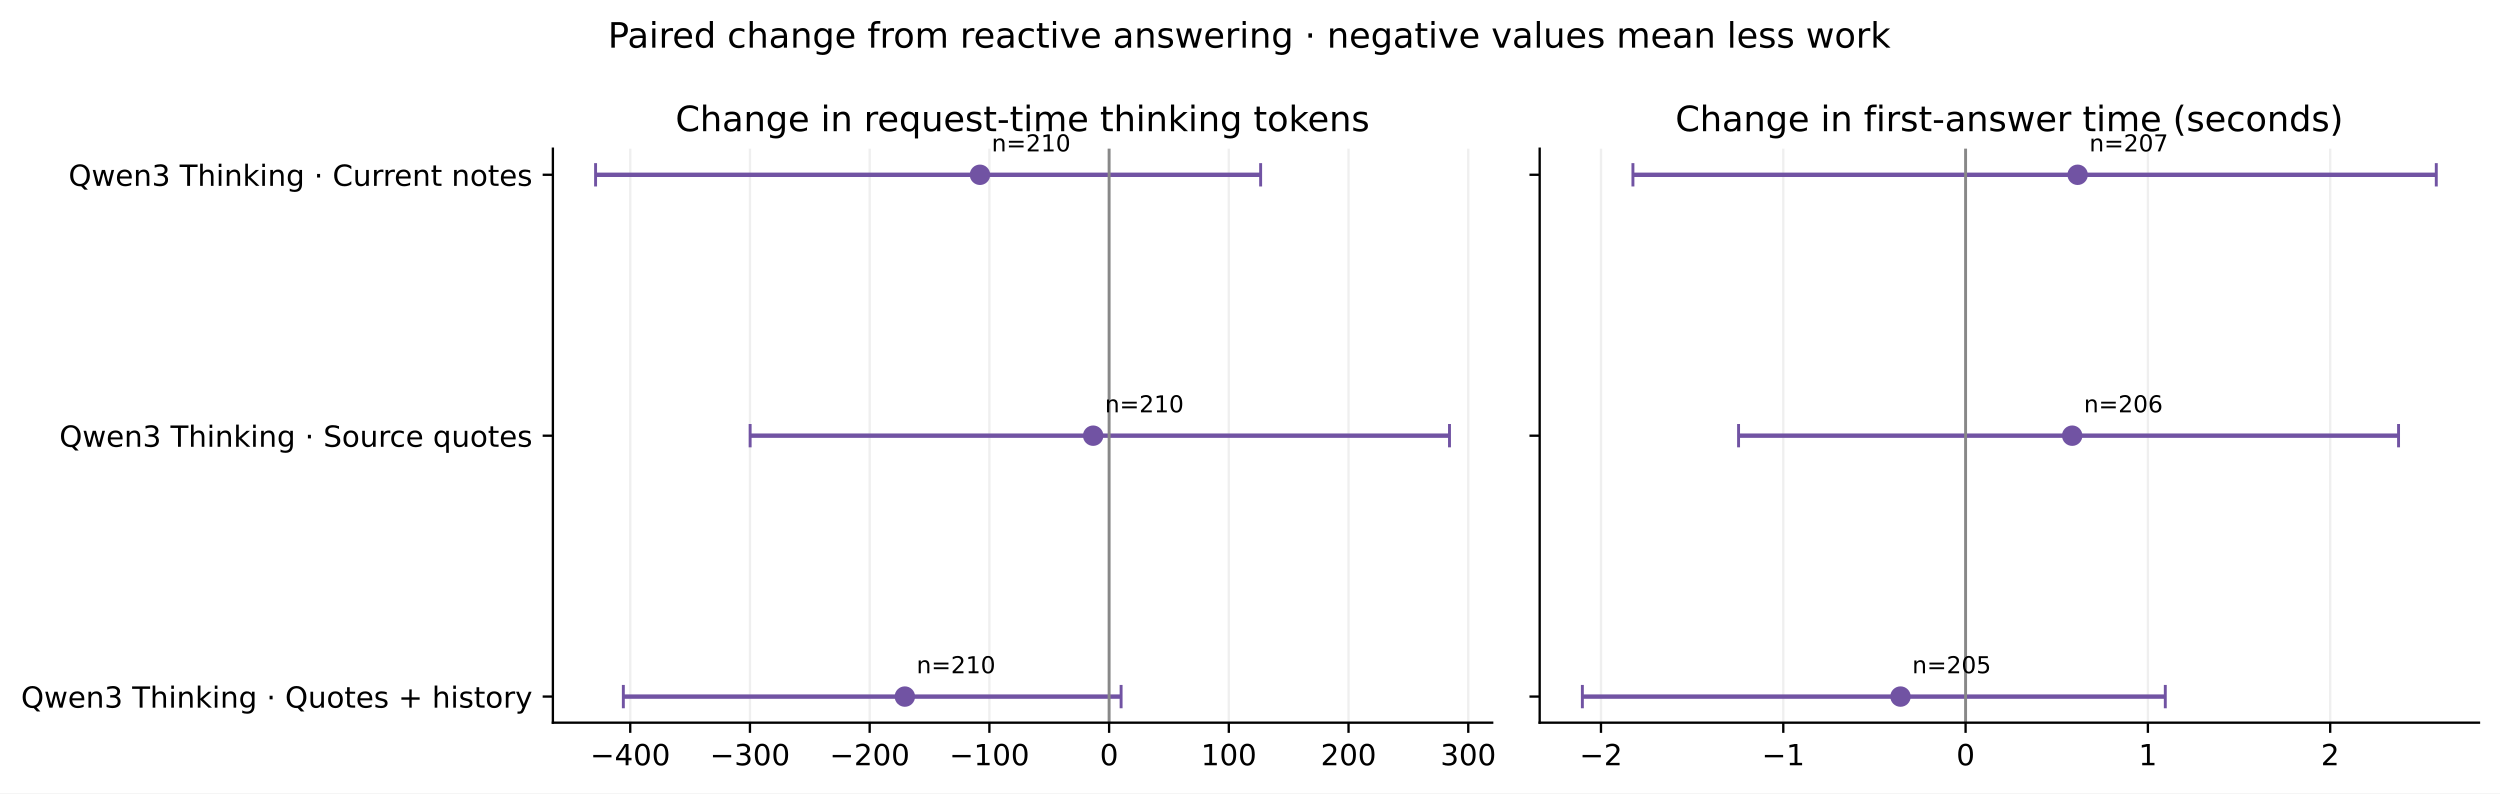
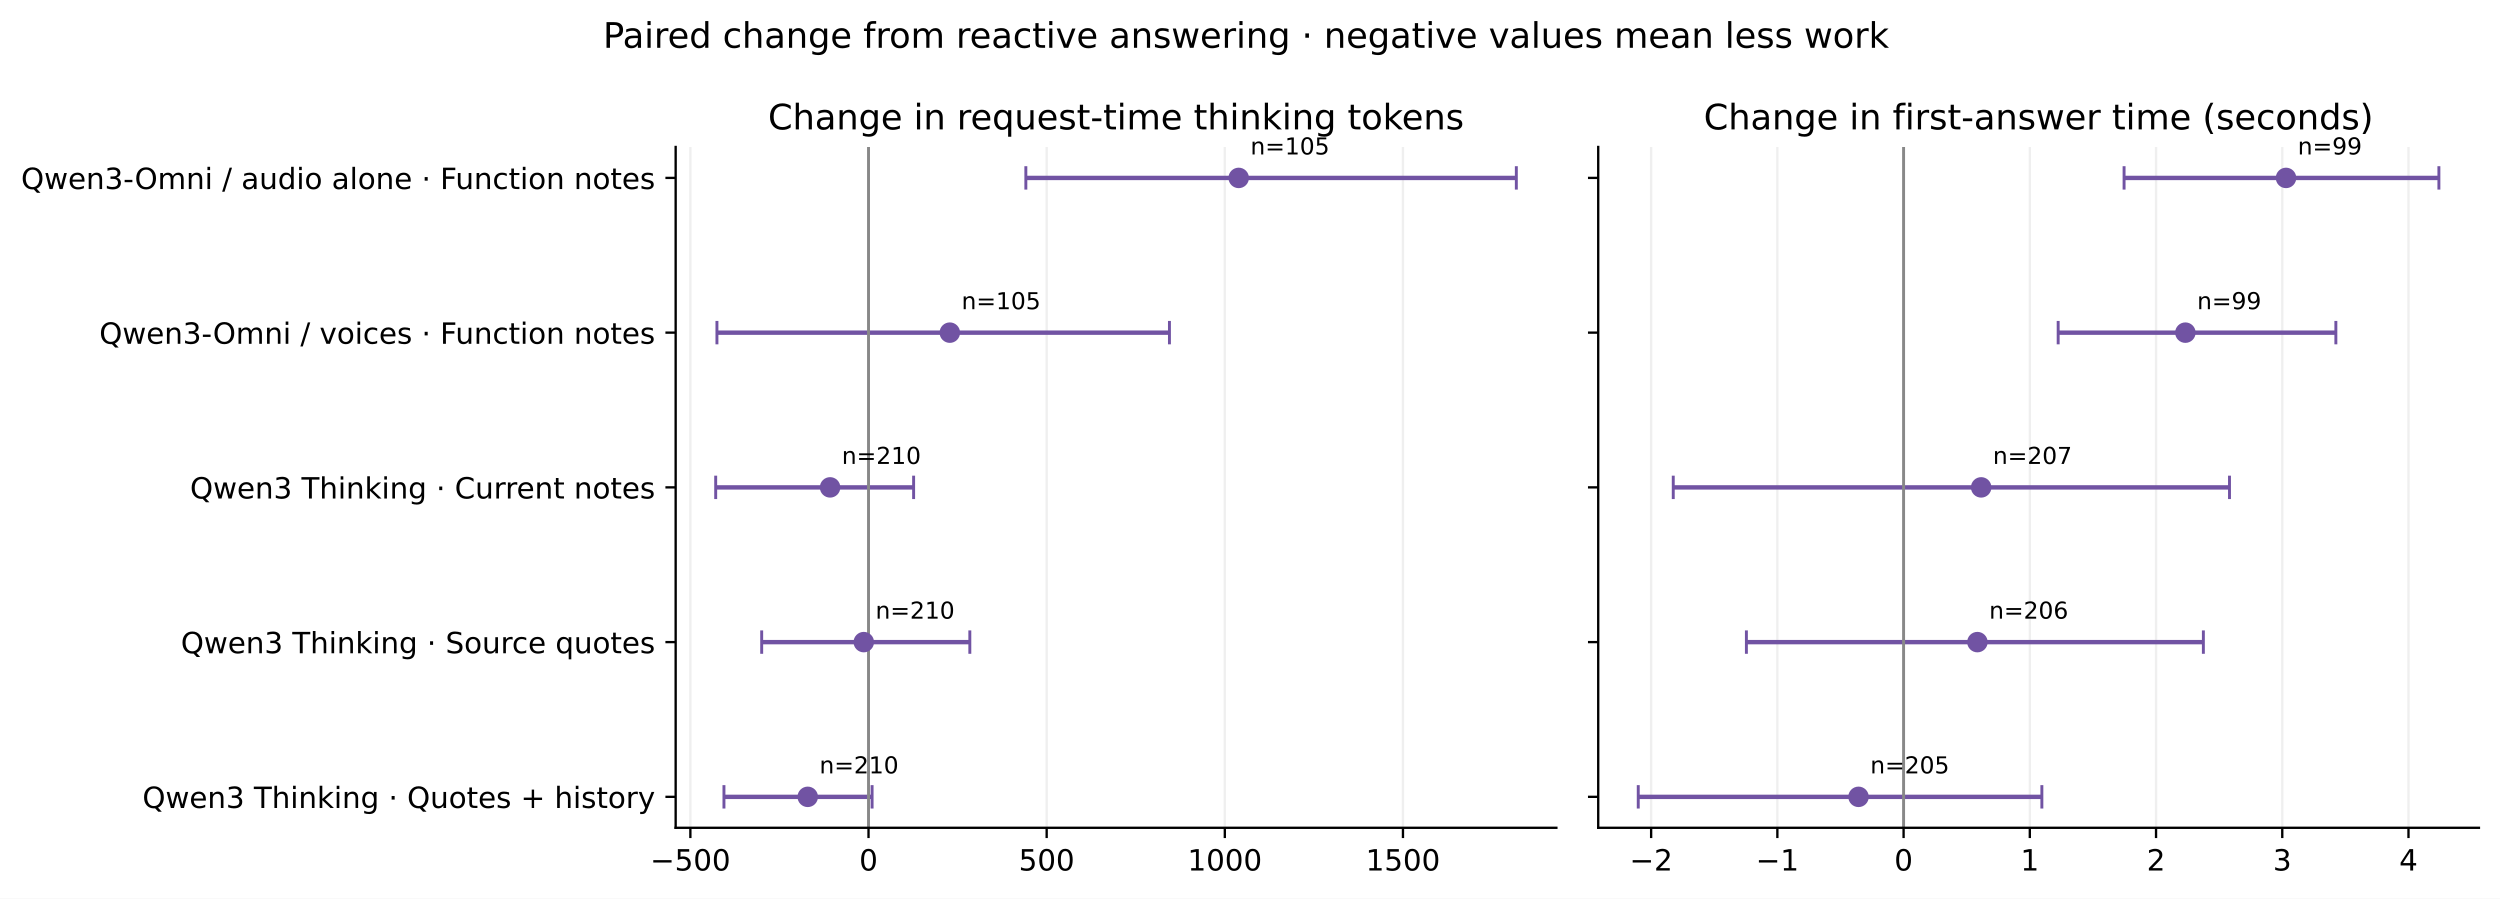
- <svg xmlns="http://www.w3.org/2000/svg" xmlns:xlink="http://www.w3.org/1999/xlink" width="856.292pt" height="271.728pt" viewBox="0 0 856.292 271.728" version="1.1">
+ <svg xmlns="http://www.w3.org/2000/svg" xmlns:xlink="http://www.w3.org/1999/xlink" width="854.101pt" height="307.008pt" viewBox="0 0 854.101 307.008" version="1.1">
  <defs>
    <style type="text/css">*{stroke-linejoin: round; stroke-linecap: butt}</style>
  </defs>
  <g id="figure_1">
    <g id="patch_1">
-       <path d="M 0 271.728  L 856.292 271.728  L 856.292 0  L 0 0  z " style="fill: #ffffff" />
+       <path d="M 0 307.008  L 854.101 307.008  L 854.101 0  L 0 0  z " style="fill: #ffffff" />
    </g>
    <g id="axes_1">
      <g id="patch_2">
-         <path d="M 189.372 247.528  L 511.099 247.528  L 511.099 50.931  L 189.372 50.931  z " style="fill: #ffffff" />
+         <path d="M 230.831 282.808  L 531.716 282.808  L 531.716 50.211  L 230.831 50.211  z " style="fill: #ffffff" />
      </g>
      <g id="matplotlib.axis_1">
        <g id="xtick_1">
          <g id="line2d_1">
-             <path d="M 215.866 247.528  L 215.866 50.931  " clip-path="url(#pdb0b5e2a0e)" style="fill: none; stroke: #b0b0b0; stroke-opacity: 0.2; stroke-width: 0.8; stroke-linecap: square" />
+             <path d="M 235.859 282.808  L 235.859 50.211  " clip-path="url(#p376cecb4b4)" style="fill: none; stroke: #b0b0b0; stroke-opacity: 0.2; stroke-width: 0.8; stroke-linecap: square" />
          </g>
          <g id="line2d_2">
            <defs>
-               <path id="m0bda05d705" d="M 0 0  L 0 3.5  " style="stroke: #000000; stroke-width: 0.8" />
+               <path id="m53dfa6a5c0" d="M 0 0  L 0 3.5  " style="stroke: #000000; stroke-width: 0.8" />
            </defs>
            <g>
-               <use xlink:href="#m0bda05d705" x="215.866" y="247.528" style="stroke: #000000; stroke-width: 0.8" />
+               <use xlink:href="#m53dfa6a5c0" x="235.859" y="282.808" style="stroke: #000000; stroke-width: 0.8" />
            </g>
          </g>
          <g id="text_1">
-             <text style="font-size: 10px; font-family: 'DejaVu Sans', 'Bitstream Vera Sans', 'Computer Modern Sans Serif', 'Lucida Grande', 'Verdana', 'Geneva', 'Lucid', 'Arial', 'Helvetica', 'Avant Garde', sans-serif; text-anchor: middle" x="215.866" y="262.126" transform="rotate(-0 215.8656 262.1257)">−400</text>
+             <text style="font-size: 10px; font-family: 'DejaVu Sans', 'Bitstream Vera Sans', 'Computer Modern Sans Serif', 'Lucida Grande', 'Verdana', 'Geneva', 'Lucid', 'Arial', 'Helvetica', 'Avant Garde', sans-serif; text-anchor: middle" x="235.859" y="297.406" transform="rotate(-0 235.8589 297.4057)">−500</text>
          </g>
        </g>
        <g id="xtick_2">
          <g id="line2d_3">
-             <path d="M 256.871 247.528  L 256.871 50.931  " clip-path="url(#pdb0b5e2a0e)" style="fill: none; stroke: #b0b0b0; stroke-opacity: 0.2; stroke-width: 0.8; stroke-linecap: square" />
+             <path d="M 296.722 282.808  L 296.722 50.211  " clip-path="url(#p376cecb4b4)" style="fill: none; stroke: #b0b0b0; stroke-opacity: 0.2; stroke-width: 0.8; stroke-linecap: square" />
          </g>
          <g id="line2d_4">
            <g>
-               <use xlink:href="#m0bda05d705" x="256.871" y="247.528" style="stroke: #000000; stroke-width: 0.8" />
+               <use xlink:href="#m53dfa6a5c0" x="296.722" y="282.808" style="stroke: #000000; stroke-width: 0.8" />
            </g>
          </g>
          <g id="text_2">
-             <text style="font-size: 10px; font-family: 'DejaVu Sans', 'Bitstream Vera Sans', 'Computer Modern Sans Serif', 'Lucida Grande', 'Verdana', 'Geneva', 'Lucid', 'Arial', 'Helvetica', 'Avant Garde', sans-serif; text-anchor: middle" x="256.871" y="262.126" transform="rotate(-0 256.8709 262.1257)">−300</text>
+             <text style="font-size: 10px; font-family: 'DejaVu Sans', 'Bitstream Vera Sans', 'Computer Modern Sans Serif', 'Lucida Grande', 'Verdana', 'Geneva', 'Lucid', 'Arial', 'Helvetica', 'Avant Garde', sans-serif; text-anchor: middle" x="296.722" y="297.406" transform="rotate(-0 296.7216 297.4057)">0</text>
          </g>
        </g>
        <g id="xtick_3">
          <g id="line2d_5">
-             <path d="M 297.876 247.528  L 297.876 50.931  " clip-path="url(#pdb0b5e2a0e)" style="fill: none; stroke: #b0b0b0; stroke-opacity: 0.2; stroke-width: 0.8; stroke-linecap: square" />
+             <path d="M 357.584 282.808  L 357.584 50.211  " clip-path="url(#p376cecb4b4)" style="fill: none; stroke: #b0b0b0; stroke-opacity: 0.2; stroke-width: 0.8; stroke-linecap: square" />
          </g>
          <g id="line2d_6">
            <g>
-               <use xlink:href="#m0bda05d705" x="297.876" y="247.528" style="stroke: #000000; stroke-width: 0.8" />
+               <use xlink:href="#m53dfa6a5c0" x="357.584" y="282.808" style="stroke: #000000; stroke-width: 0.8" />
            </g>
          </g>
          <g id="text_3">
-             <text style="font-size: 10px; font-family: 'DejaVu Sans', 'Bitstream Vera Sans', 'Computer Modern Sans Serif', 'Lucida Grande', 'Verdana', 'Geneva', 'Lucid', 'Arial', 'Helvetica', 'Avant Garde', sans-serif; text-anchor: middle" x="297.876" y="262.126" transform="rotate(-0 297.8761 262.1257)">−200</text>
+             <text style="font-size: 10px; font-family: 'DejaVu Sans', 'Bitstream Vera Sans', 'Computer Modern Sans Serif', 'Lucida Grande', 'Verdana', 'Geneva', 'Lucid', 'Arial', 'Helvetica', 'Avant Garde', sans-serif; text-anchor: middle" x="357.584" y="297.406" transform="rotate(-0 357.5844 297.4057)">500</text>
          </g>
        </g>
        <g id="xtick_4">
          <g id="line2d_7">
-             <path d="M 338.881 247.528  L 338.881 50.931  " clip-path="url(#pdb0b5e2a0e)" style="fill: none; stroke: #b0b0b0; stroke-opacity: 0.2; stroke-width: 0.8; stroke-linecap: square" />
+             <path d="M 418.447 282.808  L 418.447 50.211  " clip-path="url(#p376cecb4b4)" style="fill: none; stroke: #b0b0b0; stroke-opacity: 0.2; stroke-width: 0.8; stroke-linecap: square" />
          </g>
          <g id="line2d_8">
            <g>
-               <use xlink:href="#m0bda05d705" x="338.881" y="247.528" style="stroke: #000000; stroke-width: 0.8" />
+               <use xlink:href="#m53dfa6a5c0" x="418.447" y="282.808" style="stroke: #000000; stroke-width: 0.8" />
            </g>
          </g>
          <g id="text_4">
-             <text style="font-size: 10px; font-family: 'DejaVu Sans', 'Bitstream Vera Sans', 'Computer Modern Sans Serif', 'Lucida Grande', 'Verdana', 'Geneva', 'Lucid', 'Arial', 'Helvetica', 'Avant Garde', sans-serif; text-anchor: middle" x="338.881" y="262.126" transform="rotate(-0 338.8814 262.1257)">−100</text>
+             <text style="font-size: 10px; font-family: 'DejaVu Sans', 'Bitstream Vera Sans', 'Computer Modern Sans Serif', 'Lucida Grande', 'Verdana', 'Geneva', 'Lucid', 'Arial', 'Helvetica', 'Avant Garde', sans-serif; text-anchor: middle" x="418.447" y="297.406" transform="rotate(-0 418.4472 297.4057)">1000</text>
          </g>
        </g>
        <g id="xtick_5">
          <g id="line2d_9">
-             <path d="M 379.887 247.528  L 379.887 50.931  " clip-path="url(#pdb0b5e2a0e)" style="fill: none; stroke: #b0b0b0; stroke-opacity: 0.2; stroke-width: 0.8; stroke-linecap: square" />
+             <path d="M 479.31 282.808  L 479.31 50.211  " clip-path="url(#p376cecb4b4)" style="fill: none; stroke: #b0b0b0; stroke-opacity: 0.2; stroke-width: 0.8; stroke-linecap: square" />
          </g>
          <g id="line2d_10">
            <g>
-               <use xlink:href="#m0bda05d705" x="379.887" y="247.528" style="stroke: #000000; stroke-width: 0.8" />
+               <use xlink:href="#m53dfa6a5c0" x="479.31" y="282.808" style="stroke: #000000; stroke-width: 0.8" />
            </g>
          </g>
          <g id="text_5">
-             <text style="font-size: 10px; font-family: 'DejaVu Sans', 'Bitstream Vera Sans', 'Computer Modern Sans Serif', 'Lucida Grande', 'Verdana', 'Geneva', 'Lucid', 'Arial', 'Helvetica', 'Avant Garde', sans-serif; text-anchor: middle" x="379.887" y="262.126" transform="rotate(-0 379.8866 262.1257)">0</text>
-           </g>
-         </g>
-         <g id="xtick_6">
-           <g id="line2d_11">
-             <path d="M 420.892 247.528  L 420.892 50.931  " clip-path="url(#pdb0b5e2a0e)" style="fill: none; stroke: #b0b0b0; stroke-opacity: 0.2; stroke-width: 0.8; stroke-linecap: square" />
-           </g>
-           <g id="line2d_12">
-             <g>
-               <use xlink:href="#m0bda05d705" x="420.892" y="247.528" style="stroke: #000000; stroke-width: 0.8" />
-             </g>
-           </g>
-           <g id="text_6">
-             <text style="font-size: 10px; font-family: 'DejaVu Sans', 'Bitstream Vera Sans', 'Computer Modern Sans Serif', 'Lucida Grande', 'Verdana', 'Geneva', 'Lucid', 'Arial', 'Helvetica', 'Avant Garde', sans-serif; text-anchor: middle" x="420.892" y="262.126" transform="rotate(-0 420.8919 262.1257)">100</text>
-           </g>
-         </g>
-         <g id="xtick_7">
-           <g id="line2d_13">
-             <path d="M 461.897 247.528  L 461.897 50.931  " clip-path="url(#pdb0b5e2a0e)" style="fill: none; stroke: #b0b0b0; stroke-opacity: 0.2; stroke-width: 0.8; stroke-linecap: square" />
-           </g>
-           <g id="line2d_14">
-             <g>
-               <use xlink:href="#m0bda05d705" x="461.897" y="247.528" style="stroke: #000000; stroke-width: 0.8" />
-             </g>
-           </g>
-           <g id="text_7">
-             <text style="font-size: 10px; font-family: 'DejaVu Sans', 'Bitstream Vera Sans', 'Computer Modern Sans Serif', 'Lucida Grande', 'Verdana', 'Geneva', 'Lucid', 'Arial', 'Helvetica', 'Avant Garde', sans-serif; text-anchor: middle" x="461.897" y="262.126" transform="rotate(-0 461.8972 262.1257)">200</text>
-           </g>
-         </g>
-         <g id="xtick_8">
-           <g id="line2d_15">
-             <path d="M 502.902 247.528  L 502.902 50.931  " clip-path="url(#pdb0b5e2a0e)" style="fill: none; stroke: #b0b0b0; stroke-opacity: 0.2; stroke-width: 0.8; stroke-linecap: square" />
-           </g>
-           <g id="line2d_16">
-             <g>
-               <use xlink:href="#m0bda05d705" x="502.902" y="247.528" style="stroke: #000000; stroke-width: 0.8" />
-             </g>
-           </g>
-           <g id="text_8">
-             <text style="font-size: 10px; font-family: 'DejaVu Sans', 'Bitstream Vera Sans', 'Computer Modern Sans Serif', 'Lucida Grande', 'Verdana', 'Geneva', 'Lucid', 'Arial', 'Helvetica', 'Avant Garde', sans-serif; text-anchor: middle" x="502.902" y="262.126" transform="rotate(-0 502.9024 262.1257)">300</text>
+             <text style="font-size: 10px; font-family: 'DejaVu Sans', 'Bitstream Vera Sans', 'Computer Modern Sans Serif', 'Lucida Grande', 'Verdana', 'Geneva', 'Lucid', 'Arial', 'Helvetica', 'Avant Garde', sans-serif; text-anchor: middle" x="479.31" y="297.406" transform="rotate(-0 479.3099 297.4057)">1500</text>
          </g>
        </g>
      </g>
      <g id="matplotlib.axis_2">
        <g id="ytick_1">
-           <g id="line2d_17">
+           <g id="line2d_11">
            <defs>
-               <path id="m62f4fc74d5" d="M 0 0  L -3.5 0  " style="stroke: #000000; stroke-width: 0.8" />
+               <path id="m0f8230ff5f" d="M 0 0  L -3.5 0  " style="stroke: #000000; stroke-width: 0.8" />
            </defs>
            <g>
-               <use xlink:href="#m62f4fc74d5" x="189.372" y="59.867" style="stroke: #000000; stroke-width: 0.8" />
+               <use xlink:href="#m0f8230ff5f" x="230.831" y="60.783" style="stroke: #000000; stroke-width: 0.8" />
+             </g>
+           </g>
+           <g id="text_6">
+             <text style="font-size: 10px; font-family: 'DejaVu Sans', 'Bitstream Vera Sans', 'Computer Modern Sans Serif', 'Lucida Grande', 'Verdana', 'Geneva', 'Lucid', 'Arial', 'Helvetica', 'Avant Garde', sans-serif; text-anchor: end" x="223.831" y="64.583" transform="rotate(-0 223.8313 64.58263)">Qwen3-Omni / audio alone · Function notes</text>
+           </g>
+         </g>
+         <g id="ytick_2">
+           <g id="line2d_12">
+             <g>
+               <use xlink:href="#m0f8230ff5f" x="230.831" y="113.646" style="stroke: #000000; stroke-width: 0.8" />
+             </g>
+           </g>
+           <g id="text_7">
+             <text style="font-size: 10px; font-family: 'DejaVu Sans', 'Bitstream Vera Sans', 'Computer Modern Sans Serif', 'Lucida Grande', 'Verdana', 'Geneva', 'Lucid', 'Arial', 'Helvetica', 'Avant Garde', sans-serif; text-anchor: end" x="223.831" y="117.446" transform="rotate(-0 223.8313 117.4456)">Qwen3-Omni / voices · Function notes</text>
+           </g>
+         </g>
+         <g id="ytick_3">
+           <g id="line2d_13">
+             <g>
+               <use xlink:href="#m0f8230ff5f" x="230.831" y="166.509" style="stroke: #000000; stroke-width: 0.8" />
+             </g>
+           </g>
+           <g id="text_8">
+             <text style="font-size: 10px; font-family: 'DejaVu Sans', 'Bitstream Vera Sans', 'Computer Modern Sans Serif', 'Lucida Grande', 'Verdana', 'Geneva', 'Lucid', 'Arial', 'Helvetica', 'Avant Garde', sans-serif; text-anchor: end" x="223.831" y="170.309" transform="rotate(-0 223.8313 170.3086)">Qwen3 Thinking · Current notes</text>
+           </g>
+         </g>
+         <g id="ytick_4">
+           <g id="line2d_14">
+             <g>
+               <use xlink:href="#m0f8230ff5f" x="230.831" y="219.372" style="stroke: #000000; stroke-width: 0.8" />
            </g>
          </g>
          <g id="text_9">
-             <text style="font-size: 10px; font-family: 'DejaVu Sans', 'Bitstream Vera Sans', 'Computer Modern Sans Serif', 'Lucida Grande', 'Verdana', 'Geneva', 'Lucid', 'Arial', 'Helvetica', 'Avant Garde', sans-serif; text-anchor: end" x="182.372" y="63.666" transform="rotate(-0 182.3719 63.66627)">Qwen3 Thinking · Current notes</text>
-           </g>
-         </g>
-         <g id="ytick_2">
-           <g id="line2d_18">
-             <g>
-               <use xlink:href="#m62f4fc74d5" x="189.372" y="149.229" style="stroke: #000000; stroke-width: 0.8" />
+             <text style="font-size: 10px; font-family: 'DejaVu Sans', 'Bitstream Vera Sans', 'Computer Modern Sans Serif', 'Lucida Grande', 'Verdana', 'Geneva', 'Lucid', 'Arial', 'Helvetica', 'Avant Garde', sans-serif; text-anchor: end" x="223.831" y="223.172" transform="rotate(-0 223.8313 223.1716)">Qwen3 Thinking · Source quotes</text>
+           </g>
+         </g>
+         <g id="ytick_5">
+           <g id="line2d_15">
+             <g>
+               <use xlink:href="#m0f8230ff5f" x="230.831" y="272.235" style="stroke: #000000; stroke-width: 0.8" />
            </g>
          </g>
          <g id="text_10">
-             <text style="font-size: 10px; font-family: 'DejaVu Sans', 'Bitstream Vera Sans', 'Computer Modern Sans Serif', 'Lucida Grande', 'Verdana', 'Geneva', 'Lucid', 'Arial', 'Helvetica', 'Avant Garde', sans-serif; text-anchor: end" x="182.372" y="153.029" transform="rotate(-0 182.3719 153.0286)">Qwen3 Thinking · Source quotes</text>
-           </g>
-         </g>
-         <g id="ytick_3">
-           <g id="line2d_19">
-             <g>
-               <use xlink:href="#m62f4fc74d5" x="189.372" y="238.592" style="stroke: #000000; stroke-width: 0.8" />
-             </g>
-           </g>
-           <g id="text_11">
-             <text style="font-size: 10px; font-family: 'DejaVu Sans', 'Bitstream Vera Sans', 'Computer Modern Sans Serif', 'Lucida Grande', 'Verdana', 'Geneva', 'Lucid', 'Arial', 'Helvetica', 'Avant Garde', sans-serif; text-anchor: end" x="182.372" y="242.391" transform="rotate(-0 182.3719 242.391)">Qwen3 Thinking · Quotes + history</text>
+             <text style="font-size: 10px; font-family: 'DejaVu Sans', 'Bitstream Vera Sans', 'Computer Modern Sans Serif', 'Lucida Grande', 'Verdana', 'Geneva', 'Lucid', 'Arial', 'Helvetica', 'Avant Garde', sans-serif; text-anchor: end" x="223.831" y="276.035" transform="rotate(-0 223.8313 276.0346)">Qwen3 Thinking · Quotes + history</text>
          </g>
        </g>
      </g>
      <g id="LineCollection_1">
-         <path d="M 203.996 59.867  L 431.789 59.867  " clip-path="url(#pdb0b5e2a0e)" style="fill: none; stroke: #7153a3; stroke-width: 1.5" />
+         <path d="M 350.47 60.783  L 518.04 60.783  " clip-path="url(#p376cecb4b4)" style="fill: none; stroke: #7153a3; stroke-width: 1.5" />
+       </g>
+       <g id="line2d_16">
+         <defs>
+           <path id="m7a4065a095" d="M 0 4  L 0 -4  " style="stroke: #7153a3" />
+         </defs>
+         <g clip-path="url(#p376cecb4b4)">
+           <use xlink:href="#m7a4065a095" x="350.47" y="60.783" style="fill: #7153a3; stroke: #7153a3" />
+         </g>
+       </g>
+       <g id="line2d_17">
+         <g clip-path="url(#p376cecb4b4)">
+           <use xlink:href="#m7a4065a095" x="518.04" y="60.783" style="fill: #7153a3; stroke: #7153a3" />
+         </g>
+       </g>
+       <g id="LineCollection_2">
+         <path d="M 244.933 113.646  L 399.528 113.646  " clip-path="url(#p376cecb4b4)" style="fill: none; stroke: #7153a3; stroke-width: 1.5" />
+       </g>
+       <g id="line2d_18">
+         <g clip-path="url(#p376cecb4b4)">
+           <use xlink:href="#m7a4065a095" x="244.933" y="113.646" style="fill: #7153a3; stroke: #7153a3" />
+         </g>
+       </g>
+       <g id="line2d_19">
+         <g clip-path="url(#p376cecb4b4)">
+           <use xlink:href="#m7a4065a095" x="399.528" y="113.646" style="fill: #7153a3; stroke: #7153a3" />
+         </g>
+       </g>
+       <g id="LineCollection_3">
+         <path d="M 244.508 166.509  L 312.129 166.509  " clip-path="url(#p376cecb4b4)" style="fill: none; stroke: #7153a3; stroke-width: 1.5" />
      </g>
      <g id="line2d_20">
-         <defs>
-           <path id="m8204c0ef1a" d="M 0 4  L 0 -4  " style="stroke: #7153a3" />
-         </defs>
-         <g clip-path="url(#pdb0b5e2a0e)">
-           <use xlink:href="#m8204c0ef1a" x="203.996" y="59.867" style="fill: #7153a3; stroke: #7153a3" />
+         <g clip-path="url(#p376cecb4b4)">
+           <use xlink:href="#m7a4065a095" x="244.508" y="166.509" style="fill: #7153a3; stroke: #7153a3" />
        </g>
      </g>
      <g id="line2d_21">
-         <g clip-path="url(#pdb0b5e2a0e)">
-           <use xlink:href="#m8204c0ef1a" x="431.789" y="59.867" style="fill: #7153a3; stroke: #7153a3" />
-         </g>
-       </g>
-       <g id="LineCollection_2">
-         <path d="M 256.933 149.229  L 496.475 149.229  " clip-path="url(#pdb0b5e2a0e)" style="fill: none; stroke: #7153a3; stroke-width: 1.5" />
+         <g clip-path="url(#p376cecb4b4)">
+           <use xlink:href="#m7a4065a095" x="312.129" y="166.509" style="fill: #7153a3; stroke: #7153a3" />
+         </g>
+       </g>
+       <g id="LineCollection_4">
+         <path d="M 260.222 219.372  L 331.331 219.372  " clip-path="url(#p376cecb4b4)" style="fill: none; stroke: #7153a3; stroke-width: 1.5" />
      </g>
      <g id="line2d_22">
-         <g clip-path="url(#pdb0b5e2a0e)">
-           <use xlink:href="#m8204c0ef1a" x="256.933" y="149.229" style="fill: #7153a3; stroke: #7153a3" />
+         <g clip-path="url(#p376cecb4b4)">
+           <use xlink:href="#m7a4065a095" x="260.222" y="219.372" style="fill: #7153a3; stroke: #7153a3" />
        </g>
      </g>
      <g id="line2d_23">
-         <g clip-path="url(#pdb0b5e2a0e)">
-           <use xlink:href="#m8204c0ef1a" x="496.475" y="149.229" style="fill: #7153a3; stroke: #7153a3" />
-         </g>
-       </g>
-       <g id="LineCollection_3">
-         <path d="M 213.504 238.592  L 383.995 238.592  " clip-path="url(#pdb0b5e2a0e)" style="fill: none; stroke: #7153a3; stroke-width: 1.5" />
+         <g clip-path="url(#p376cecb4b4)">
+           <use xlink:href="#m7a4065a095" x="331.331" y="219.372" style="fill: #7153a3; stroke: #7153a3" />
+         </g>
+       </g>
+       <g id="LineCollection_5">
+         <path d="M 247.33 272.235  L 297.941 272.235  " clip-path="url(#p376cecb4b4)" style="fill: none; stroke: #7153a3; stroke-width: 1.5" />
      </g>
      <g id="line2d_24">
-         <g clip-path="url(#pdb0b5e2a0e)">
-           <use xlink:href="#m8204c0ef1a" x="213.504" y="238.592" style="fill: #7153a3; stroke: #7153a3" />
+         <g clip-path="url(#p376cecb4b4)">
+           <use xlink:href="#m7a4065a095" x="247.33" y="272.235" style="fill: #7153a3; stroke: #7153a3" />
        </g>
      </g>
      <g id="line2d_25">
-         <g clip-path="url(#pdb0b5e2a0e)">
-           <use xlink:href="#m8204c0ef1a" x="383.995" y="238.592" style="fill: #7153a3; stroke: #7153a3" />
+         <g clip-path="url(#p376cecb4b4)">
+           <use xlink:href="#m7a4065a095" x="297.941" y="272.235" style="fill: #7153a3; stroke: #7153a3" />
        </g>
      </g>
      <g id="line2d_26">
-         <path d="M 379.887 247.528  L 379.887 50.931  " clip-path="url(#pdb0b5e2a0e)" style="fill: none; stroke: #888888; stroke-linecap: square" />
+         <path d="M 296.722 282.808  L 296.722 50.211  " clip-path="url(#p376cecb4b4)" style="fill: none; stroke: #888888; stroke-linecap: square" />
      </g>
      <g id="line2d_27">
        <defs>
-           <path id="m9a8c22c6af" d="M 0 3  C 0.796 3 1.559 2.684 2.121 2.121  C 2.684 1.559 3 0.796 3 0  C 3 -0.796 2.684 -1.559 2.121 -2.121  C 1.559 -2.684 0.796 -3 0 -3  C -0.796 -3 -1.559 -2.684 -2.121 -2.121  C -2.684 -1.559 -3 -0.796 -3 0  C -3 0.796 -2.684 1.559 -2.121 2.121  C -1.559 2.684 -0.796 3 0 3  z " style="stroke: #7153a3" />
+           <path id="mc2bcd635e8" d="M 0 3  C 0.796 3 1.559 2.684 2.121 2.121  C 2.684 1.559 3 0.796 3 0  C 3 -0.796 2.684 -1.559 2.121 -2.121  C 1.559 -2.684 0.796 -3 0 -3  C -0.796 -3 -1.559 -2.684 -2.121 -2.121  C -2.684 -1.559 -3 -0.796 -3 0  C -3 0.796 -2.684 1.559 -2.121 2.121  C -1.559 2.684 -0.796 3 0 3  z " style="stroke: #7153a3" />
        </defs>
-         <g clip-path="url(#pdb0b5e2a0e)">
-           <use xlink:href="#m9a8c22c6af" x="335.658" y="59.867" style="fill: #7153a3; stroke: #7153a3" />
+         <g clip-path="url(#p376cecb4b4)">
+           <use xlink:href="#mc2bcd635e8" x="423.187" y="60.783" style="fill: #7153a3; stroke: #7153a3" />
        </g>
      </g>
      <g id="line2d_28">
-         <g clip-path="url(#pdb0b5e2a0e)">
-           <use xlink:href="#m9a8c22c6af" x="374.429" y="149.229" style="fill: #7153a3; stroke: #7153a3" />
+         <g clip-path="url(#p376cecb4b4)">
+           <use xlink:href="#mc2bcd635e8" x="324.497" y="113.646" style="fill: #7153a3; stroke: #7153a3" />
        </g>
      </g>
      <g id="line2d_29">
-         <g clip-path="url(#pdb0b5e2a0e)">
-           <use xlink:href="#m9a8c22c6af" x="309.93" y="238.592" style="fill: #7153a3; stroke: #7153a3" />
+         <g clip-path="url(#p376cecb4b4)">
+           <use xlink:href="#mc2bcd635e8" x="283.592" y="166.509" style="fill: #7153a3; stroke: #7153a3" />
+         </g>
+       </g>
+       <g id="line2d_30">
+         <g clip-path="url(#p376cecb4b4)">
+           <use xlink:href="#mc2bcd635e8" x="295.102" y="219.372" style="fill: #7153a3; stroke: #7153a3" />
+         </g>
+       </g>
+       <g id="line2d_31">
+         <g clip-path="url(#p376cecb4b4)">
+           <use xlink:href="#mc2bcd635e8" x="275.955" y="272.235" style="fill: #7153a3; stroke: #7153a3" />
        </g>
      </g>
      <g id="patch_3">
-         <path d="M 189.372 247.528  L 189.372 50.931  " style="fill: none; stroke: #000000; stroke-width: 0.8; stroke-linejoin: miter; stroke-linecap: square" />
+         <path d="M 230.831 282.808  L 230.831 50.211  " style="fill: none; stroke: #000000; stroke-width: 0.8; stroke-linejoin: miter; stroke-linecap: square" />
      </g>
      <g id="patch_4">
-         <path d="M 189.372 247.528  L 511.099 247.528  " style="fill: none; stroke: #000000; stroke-width: 0.8; stroke-linejoin: miter; stroke-linecap: square" />
+         <path d="M 230.831 282.808  L 531.716 282.808  " style="fill: none; stroke: #000000; stroke-width: 0.8; stroke-linejoin: miter; stroke-linecap: square" />
+       </g>
+       <g id="text_11">
+         <text style="font-size: 8px; font-family: 'DejaVu Sans', 'Bitstream Vera Sans', 'Computer Modern Sans Serif', 'Lucida Grande', 'Verdana', 'Geneva', 'Lucid', 'Arial', 'Helvetica', 'Avant Garde', sans-serif; text-anchor: start" x="427.187" y="52.783" transform="rotate(-0 427.1875 52.78341)">n=105</text>
      </g>
      <g id="text_12">
-         <text style="font-size: 8px; font-family: 'DejaVu Sans', 'Bitstream Vera Sans', 'Computer Modern Sans Serif', 'Lucida Grande', 'Verdana', 'Geneva', 'Lucid', 'Arial', 'Helvetica', 'Avant Garde', sans-serif; text-anchor: start" x="339.658" y="51.867" transform="rotate(-0 339.6576 51.86705)">n=210</text>
+         <text style="font-size: 8px; font-family: 'DejaVu Sans', 'Bitstream Vera Sans', 'Computer Modern Sans Serif', 'Lucida Grande', 'Verdana', 'Geneva', 'Lucid', 'Arial', 'Helvetica', 'Avant Garde', sans-serif; text-anchor: start" x="328.497" y="105.646" transform="rotate(-0 328.4971 105.6464)">n=105</text>
      </g>
      <g id="text_13">
-         <text style="font-size: 8px; font-family: 'DejaVu Sans', 'Bitstream Vera Sans', 'Computer Modern Sans Serif', 'Lucida Grande', 'Verdana', 'Geneva', 'Lucid', 'Arial', 'Helvetica', 'Avant Garde', sans-serif; text-anchor: start" x="378.429" y="141.229" transform="rotate(-0 378.429 141.2294)">n=210</text>
+         <text style="font-size: 8px; font-family: 'DejaVu Sans', 'Bitstream Vera Sans', 'Computer Modern Sans Serif', 'Lucida Grande', 'Verdana', 'Geneva', 'Lucid', 'Arial', 'Helvetica', 'Avant Garde', sans-serif; text-anchor: start" x="287.592" y="158.509" transform="rotate(-0 287.5921 158.5094)">n=210</text>
      </g>
      <g id="text_14">
-         <text style="font-size: 8px; font-family: 'DejaVu Sans', 'Bitstream Vera Sans', 'Computer Modern Sans Serif', 'Lucida Grande', 'Verdana', 'Geneva', 'Lucid', 'Arial', 'Helvetica', 'Avant Garde', sans-serif; text-anchor: start" x="313.93" y="230.592" transform="rotate(-0 313.9297 230.5918)">n=210</text>
+         <text style="font-size: 8px; font-family: 'DejaVu Sans', 'Bitstream Vera Sans', 'Computer Modern Sans Serif', 'Lucida Grande', 'Verdana', 'Geneva', 'Lucid', 'Arial', 'Helvetica', 'Avant Garde', sans-serif; text-anchor: start" x="299.102" y="211.372" transform="rotate(-0 299.1015 211.3724)">n=210</text>
      </g>
      <g id="text_15">
-         <text style="font-size: 12px; font-family: 'DejaVu Sans', 'Bitstream Vera Sans', 'Computer Modern Sans Serif', 'Lucida Grande', 'Verdana', 'Geneva', 'Lucid', 'Arial', 'Helvetica', 'Avant Garde', sans-serif; text-anchor: middle" x="350.235" y="44.931" transform="rotate(-0 350.2354 44.93081)">Change in request-time thinking tokens</text>
+         <text style="font-size: 8px; font-family: 'DejaVu Sans', 'Bitstream Vera Sans', 'Computer Modern Sans Serif', 'Lucida Grande', 'Verdana', 'Geneva', 'Lucid', 'Arial', 'Helvetica', 'Avant Garde', sans-serif; text-anchor: start" x="279.955" y="264.235" transform="rotate(-0 279.9547 264.2354)">n=210</text>
+       </g>
+       <g id="text_16">
+         <text style="font-size: 12px; font-family: 'DejaVu Sans', 'Bitstream Vera Sans', 'Computer Modern Sans Serif', 'Lucida Grande', 'Verdana', 'Geneva', 'Lucid', 'Arial', 'Helvetica', 'Avant Garde', sans-serif; text-anchor: middle" x="381.274" y="44.211" transform="rotate(-0 381.2738 44.21081)">Change in request-time thinking tokens</text>
      </g>
    </g>
    <g id="axes_2">
      <g id="patch_5">
-         <path d="M 527.365 247.528  L 849.092 247.528  L 849.092 50.931  L 527.365 50.931  z " style="fill: #ffffff" />
+         <path d="M 546.016 282.808  L 846.901 282.808  L 846.901 50.211  L 546.016 50.211  z " style="fill: #ffffff" />
      </g>
      <g id="matplotlib.axis_3">
+         <g id="xtick_6">
+           <g id="line2d_32">
+             <path d="M 564.095 282.808  L 564.095 50.211  " clip-path="url(#pff9868af02)" style="fill: none; stroke: #b0b0b0; stroke-opacity: 0.2; stroke-width: 0.8; stroke-linecap: square" />
+           </g>
+           <g id="line2d_33">
+             <g>
+               <use xlink:href="#m53dfa6a5c0" x="564.095" y="282.808" style="stroke: #000000; stroke-width: 0.8" />
+             </g>
+           </g>
+           <g id="text_17">
+             <text style="font-size: 10px; font-family: 'DejaVu Sans', 'Bitstream Vera Sans', 'Computer Modern Sans Serif', 'Lucida Grande', 'Verdana', 'Geneva', 'Lucid', 'Arial', 'Helvetica', 'Avant Garde', sans-serif; text-anchor: middle" x="564.095" y="297.406" transform="rotate(-0 564.0948 297.4057)">−2</text>
+           </g>
+         </g>
+         <g id="xtick_7">
+           <g id="line2d_34">
+             <path d="M 607.219 282.808  L 607.219 50.211  " clip-path="url(#pff9868af02)" style="fill: none; stroke: #b0b0b0; stroke-opacity: 0.2; stroke-width: 0.8; stroke-linecap: square" />
+           </g>
+           <g id="line2d_35">
+             <g>
+               <use xlink:href="#m53dfa6a5c0" x="607.219" y="282.808" style="stroke: #000000; stroke-width: 0.8" />
+             </g>
+           </g>
+           <g id="text_18">
+             <text style="font-size: 10px; font-family: 'DejaVu Sans', 'Bitstream Vera Sans', 'Computer Modern Sans Serif', 'Lucida Grande', 'Verdana', 'Geneva', 'Lucid', 'Arial', 'Helvetica', 'Avant Garde', sans-serif; text-anchor: middle" x="607.219" y="297.406" transform="rotate(-0 607.2185 297.4057)">−1</text>
+           </g>
+         </g>
+         <g id="xtick_8">
+           <g id="line2d_36">
+             <path d="M 650.342 282.808  L 650.342 50.211  " clip-path="url(#pff9868af02)" style="fill: none; stroke: #b0b0b0; stroke-opacity: 0.2; stroke-width: 0.8; stroke-linecap: square" />
+           </g>
+           <g id="line2d_37">
+             <g>
+               <use xlink:href="#m53dfa6a5c0" x="650.342" y="282.808" style="stroke: #000000; stroke-width: 0.8" />
+             </g>
+           </g>
+           <g id="text_19">
+             <text style="font-size: 10px; font-family: 'DejaVu Sans', 'Bitstream Vera Sans', 'Computer Modern Sans Serif', 'Lucida Grande', 'Verdana', 'Geneva', 'Lucid', 'Arial', 'Helvetica', 'Avant Garde', sans-serif; text-anchor: middle" x="650.342" y="297.406" transform="rotate(-0 650.3422 297.4057)">0</text>
+           </g>
+         </g>
        <g id="xtick_9">
-           <g id="line2d_30">
-             <path d="M 548.363 247.528  L 548.363 50.931  " clip-path="url(#p5957449e4e)" style="fill: none; stroke: #b0b0b0; stroke-opacity: 0.2; stroke-width: 0.8; stroke-linecap: square" />
-           </g>
-           <g id="line2d_31">
-             <g>
-               <use xlink:href="#m0bda05d705" x="548.363" y="247.528" style="stroke: #000000; stroke-width: 0.8" />
-             </g>
-           </g>
-           <g id="text_16">
-             <text style="font-size: 10px; font-family: 'DejaVu Sans', 'Bitstream Vera Sans', 'Computer Modern Sans Serif', 'Lucida Grande', 'Verdana', 'Geneva', 'Lucid', 'Arial', 'Helvetica', 'Avant Garde', sans-serif; text-anchor: middle" x="548.363" y="262.126" transform="rotate(-0 548.3626 262.1257)">−2</text>
+           <g id="line2d_38">
+             <path d="M 693.466 282.808  L 693.466 50.211  " clip-path="url(#pff9868af02)" style="fill: none; stroke: #b0b0b0; stroke-opacity: 0.2; stroke-width: 0.8; stroke-linecap: square" />
+           </g>
+           <g id="line2d_39">
+             <g>
+               <use xlink:href="#m53dfa6a5c0" x="693.466" y="282.808" style="stroke: #000000; stroke-width: 0.8" />
+             </g>
+           </g>
+           <g id="text_20">
+             <text style="font-size: 10px; font-family: 'DejaVu Sans', 'Bitstream Vera Sans', 'Computer Modern Sans Serif', 'Lucida Grande', 'Verdana', 'Geneva', 'Lucid', 'Arial', 'Helvetica', 'Avant Garde', sans-serif; text-anchor: middle" x="693.466" y="297.406" transform="rotate(-0 693.466 297.4057)">1</text>
          </g>
        </g>
        <g id="xtick_10">
-           <g id="line2d_32">
-             <path d="M 610.804 247.528  L 610.804 50.931  " clip-path="url(#p5957449e4e)" style="fill: none; stroke: #b0b0b0; stroke-opacity: 0.2; stroke-width: 0.8; stroke-linecap: square" />
-           </g>
-           <g id="line2d_33">
-             <g>
-               <use xlink:href="#m0bda05d705" x="610.804" y="247.528" style="stroke: #000000; stroke-width: 0.8" />
-             </g>
-           </g>
-           <g id="text_17">
-             <text style="font-size: 10px; font-family: 'DejaVu Sans', 'Bitstream Vera Sans', 'Computer Modern Sans Serif', 'Lucida Grande', 'Verdana', 'Geneva', 'Lucid', 'Arial', 'Helvetica', 'Avant Garde', sans-serif; text-anchor: middle" x="610.804" y="262.126" transform="rotate(-0 610.8042 262.1257)">−1</text>
+           <g id="line2d_40">
+             <path d="M 736.59 282.808  L 736.59 50.211  " clip-path="url(#pff9868af02)" style="fill: none; stroke: #b0b0b0; stroke-opacity: 0.2; stroke-width: 0.8; stroke-linecap: square" />
+           </g>
+           <g id="line2d_41">
+             <g>
+               <use xlink:href="#m53dfa6a5c0" x="736.59" y="282.808" style="stroke: #000000; stroke-width: 0.8" />
+             </g>
+           </g>
+           <g id="text_21">
+             <text style="font-size: 10px; font-family: 'DejaVu Sans', 'Bitstream Vera Sans', 'Computer Modern Sans Serif', 'Lucida Grande', 'Verdana', 'Geneva', 'Lucid', 'Arial', 'Helvetica', 'Avant Garde', sans-serif; text-anchor: middle" x="736.59" y="297.406" transform="rotate(-0 736.5897 297.4057)">2</text>
          </g>
        </g>
        <g id="xtick_11">
-           <g id="line2d_34">
-             <path d="M 673.246 247.528  L 673.246 50.931  " clip-path="url(#p5957449e4e)" style="fill: none; stroke: #b0b0b0; stroke-opacity: 0.2; stroke-width: 0.8; stroke-linecap: square" />
-           </g>
-           <g id="line2d_35">
-             <g>
-               <use xlink:href="#m0bda05d705" x="673.246" y="247.528" style="stroke: #000000; stroke-width: 0.8" />
-             </g>
-           </g>
-           <g id="text_18">
-             <text style="font-size: 10px; font-family: 'DejaVu Sans', 'Bitstream Vera Sans', 'Computer Modern Sans Serif', 'Lucida Grande', 'Verdana', 'Geneva', 'Lucid', 'Arial', 'Helvetica', 'Avant Garde', sans-serif; text-anchor: middle" x="673.246" y="262.126" transform="rotate(-0 673.2459 262.1257)">0</text>
+           <g id="line2d_42">
+             <path d="M 779.713 282.808  L 779.713 50.211  " clip-path="url(#pff9868af02)" style="fill: none; stroke: #b0b0b0; stroke-opacity: 0.2; stroke-width: 0.8; stroke-linecap: square" />
+           </g>
+           <g id="line2d_43">
+             <g>
+               <use xlink:href="#m53dfa6a5c0" x="779.713" y="282.808" style="stroke: #000000; stroke-width: 0.8" />
+             </g>
+           </g>
+           <g id="text_22">
+             <text style="font-size: 10px; font-family: 'DejaVu Sans', 'Bitstream Vera Sans', 'Computer Modern Sans Serif', 'Lucida Grande', 'Verdana', 'Geneva', 'Lucid', 'Arial', 'Helvetica', 'Avant Garde', sans-serif; text-anchor: middle" x="779.713" y="297.406" transform="rotate(-0 779.7134 297.4057)">3</text>
          </g>
        </g>
        <g id="xtick_12">
-           <g id="line2d_36">
-             <path d="M 735.688 247.528  L 735.688 50.931  " clip-path="url(#p5957449e4e)" style="fill: none; stroke: #b0b0b0; stroke-opacity: 0.2; stroke-width: 0.8; stroke-linecap: square" />
-           </g>
-           <g id="line2d_37">
-             <g>
-               <use xlink:href="#m0bda05d705" x="735.688" y="247.528" style="stroke: #000000; stroke-width: 0.8" />
-             </g>
-           </g>
-           <g id="text_19">
-             <text style="font-size: 10px; font-family: 'DejaVu Sans', 'Bitstream Vera Sans', 'Computer Modern Sans Serif', 'Lucida Grande', 'Verdana', 'Geneva', 'Lucid', 'Arial', 'Helvetica', 'Avant Garde', sans-serif; text-anchor: middle" x="735.688" y="262.126" transform="rotate(-0 735.6875 262.1257)">1</text>
-           </g>
-         </g>
-         <g id="xtick_13">
-           <g id="line2d_38">
-             <path d="M 798.129 247.528  L 798.129 50.931  " clip-path="url(#p5957449e4e)" style="fill: none; stroke: #b0b0b0; stroke-opacity: 0.2; stroke-width: 0.8; stroke-linecap: square" />
-           </g>
-           <g id="line2d_39">
-             <g>
-               <use xlink:href="#m0bda05d705" x="798.129" y="247.528" style="stroke: #000000; stroke-width: 0.8" />
-             </g>
-           </g>
-           <g id="text_20">
-             <text style="font-size: 10px; font-family: 'DejaVu Sans', 'Bitstream Vera Sans', 'Computer Modern Sans Serif', 'Lucida Grande', 'Verdana', 'Geneva', 'Lucid', 'Arial', 'Helvetica', 'Avant Garde', sans-serif; text-anchor: middle" x="798.129" y="262.126" transform="rotate(-0 798.1292 262.1257)">2</text>
+           <g id="line2d_44">
+             <path d="M 822.837 282.808  L 822.837 50.211  " clip-path="url(#pff9868af02)" style="fill: none; stroke: #b0b0b0; stroke-opacity: 0.2; stroke-width: 0.8; stroke-linecap: square" />
+           </g>
+           <g id="line2d_45">
+             <g>
+               <use xlink:href="#m53dfa6a5c0" x="822.837" y="282.808" style="stroke: #000000; stroke-width: 0.8" />
+             </g>
+           </g>
+           <g id="text_23">
+             <text style="font-size: 10px; font-family: 'DejaVu Sans', 'Bitstream Vera Sans', 'Computer Modern Sans Serif', 'Lucida Grande', 'Verdana', 'Geneva', 'Lucid', 'Arial', 'Helvetica', 'Avant Garde', sans-serif; text-anchor: middle" x="822.837" y="297.406" transform="rotate(-0 822.8372 297.4057)">4</text>
          </g>
        </g>
      </g>
      <g id="matplotlib.axis_4">
-         <g id="ytick_4">
-           <g id="line2d_40">
-             <g>
-               <use xlink:href="#m62f4fc74d5" x="527.365" y="59.867" style="stroke: #000000; stroke-width: 0.8" />
-             </g>
-           </g>
-         </g>
-         <g id="ytick_5">
-           <g id="line2d_41">
-             <g>
-               <use xlink:href="#m62f4fc74d5" x="527.365" y="149.229" style="stroke: #000000; stroke-width: 0.8" />
-             </g>
-           </g>
-         </g>
        <g id="ytick_6">
-           <g id="line2d_42">
-             <g>
-               <use xlink:href="#m62f4fc74d5" x="527.365" y="238.592" style="stroke: #000000; stroke-width: 0.8" />
-             </g>
-           </g>
-         </g>
-       </g>
-       <g id="LineCollection_4">
-         <path d="M 559.305 59.867  L 834.468 59.867  " clip-path="url(#p5957449e4e)" style="fill: none; stroke: #7153a3; stroke-width: 1.5" />
-       </g>
-       <g id="line2d_43">
-         <g clip-path="url(#p5957449e4e)">
-           <use xlink:href="#m8204c0ef1a" x="559.305" y="59.867" style="fill: #7153a3; stroke: #7153a3" />
-         </g>
-       </g>
-       <g id="line2d_44">
-         <g clip-path="url(#p5957449e4e)">
-           <use xlink:href="#m8204c0ef1a" x="834.468" y="59.867" style="fill: #7153a3; stroke: #7153a3" />
-         </g>
-       </g>
-       <g id="LineCollection_5">
-         <path d="M 595.487 149.229  L 821.544 149.229  " clip-path="url(#p5957449e4e)" style="fill: none; stroke: #7153a3; stroke-width: 1.5" />
-       </g>
-       <g id="line2d_45">
-         <g clip-path="url(#p5957449e4e)">
-           <use xlink:href="#m8204c0ef1a" x="595.487" y="149.229" style="fill: #7153a3; stroke: #7153a3" />
-         </g>
-       </g>
-       <g id="line2d_46">
-         <g clip-path="url(#p5957449e4e)">
-           <use xlink:href="#m8204c0ef1a" x="821.544" y="149.229" style="fill: #7153a3; stroke: #7153a3" />
+           <g id="line2d_46">
+             <g>
+               <use xlink:href="#m0f8230ff5f" x="546.016" y="60.783" style="stroke: #000000; stroke-width: 0.8" />
+             </g>
+           </g>
+         </g>
+         <g id="ytick_7">
+           <g id="line2d_47">
+             <g>
+               <use xlink:href="#m0f8230ff5f" x="546.016" y="113.646" style="stroke: #000000; stroke-width: 0.8" />
+             </g>
+           </g>
+         </g>
+         <g id="ytick_8">
+           <g id="line2d_48">
+             <g>
+               <use xlink:href="#m0f8230ff5f" x="546.016" y="166.509" style="stroke: #000000; stroke-width: 0.8" />
+             </g>
+           </g>
+         </g>
+         <g id="ytick_9">
+           <g id="line2d_49">
+             <g>
+               <use xlink:href="#m0f8230ff5f" x="546.016" y="219.372" style="stroke: #000000; stroke-width: 0.8" />
+             </g>
+           </g>
+         </g>
+         <g id="ytick_10">
+           <g id="line2d_50">
+             <g>
+               <use xlink:href="#m0f8230ff5f" x="546.016" y="272.235" style="stroke: #000000; stroke-width: 0.8" />
+             </g>
+           </g>
        </g>
      </g>
      <g id="LineCollection_6">
-         <path d="M 541.989 238.592  L 741.65 238.592  " clip-path="url(#p5957449e4e)" style="fill: none; stroke: #7153a3; stroke-width: 1.5" />
-       </g>
-       <g id="line2d_47">
-         <g clip-path="url(#p5957449e4e)">
-           <use xlink:href="#m8204c0ef1a" x="541.989" y="238.592" style="fill: #7153a3; stroke: #7153a3" />
-         </g>
-       </g>
-       <g id="line2d_48">
-         <g clip-path="url(#p5957449e4e)">
-           <use xlink:href="#m8204c0ef1a" x="741.65" y="238.592" style="fill: #7153a3; stroke: #7153a3" />
-         </g>
-       </g>
-       <g id="line2d_49">
-         <path d="M 673.246 247.528  L 673.246 50.931  " clip-path="url(#p5957449e4e)" style="fill: none; stroke: #888888; stroke-linecap: square" />
-       </g>
-       <g id="line2d_50">
-         <g clip-path="url(#p5957449e4e)">
-           <use xlink:href="#m9a8c22c6af" x="711.627" y="59.867" style="fill: #7153a3; stroke: #7153a3" />
-         </g>
+         <path d="M 725.671 60.783  L 833.225 60.783  " clip-path="url(#pff9868af02)" style="fill: none; stroke: #7153a3; stroke-width: 1.5" />
      </g>
      <g id="line2d_51">
-         <g clip-path="url(#p5957449e4e)">
-           <use xlink:href="#m9a8c22c6af" x="709.763" y="149.229" style="fill: #7153a3; stroke: #7153a3" />
+         <g clip-path="url(#pff9868af02)">
+           <use xlink:href="#m7a4065a095" x="725.671" y="60.783" style="fill: #7153a3; stroke: #7153a3" />
        </g>
      </g>
      <g id="line2d_52">
-         <g clip-path="url(#p5957449e4e)">
-           <use xlink:href="#m9a8c22c6af" x="650.955" y="238.592" style="fill: #7153a3; stroke: #7153a3" />
+         <g clip-path="url(#pff9868af02)">
+           <use xlink:href="#m7a4065a095" x="833.225" y="60.783" style="fill: #7153a3; stroke: #7153a3" />
+         </g>
+       </g>
+       <g id="LineCollection_7">
+         <path d="M 703.154 113.646  L 798.024 113.646  " clip-path="url(#pff9868af02)" style="fill: none; stroke: #7153a3; stroke-width: 1.5" />
+       </g>
+       <g id="line2d_53">
+         <g clip-path="url(#pff9868af02)">
+           <use xlink:href="#m7a4065a095" x="703.154" y="113.646" style="fill: #7153a3; stroke: #7153a3" />
+         </g>
+       </g>
+       <g id="line2d_54">
+         <g clip-path="url(#pff9868af02)">
+           <use xlink:href="#m7a4065a095" x="798.024" y="113.646" style="fill: #7153a3; stroke: #7153a3" />
+         </g>
+       </g>
+       <g id="LineCollection_8">
+         <path d="M 571.652 166.509  L 761.686 166.509  " clip-path="url(#pff9868af02)" style="fill: none; stroke: #7153a3; stroke-width: 1.5" />
+       </g>
+       <g id="line2d_55">
+         <g clip-path="url(#pff9868af02)">
+           <use xlink:href="#m7a4065a095" x="571.652" y="166.509" style="fill: #7153a3; stroke: #7153a3" />
+         </g>
+       </g>
+       <g id="line2d_56">
+         <g clip-path="url(#pff9868af02)">
+           <use xlink:href="#m7a4065a095" x="761.686" y="166.509" style="fill: #7153a3; stroke: #7153a3" />
+         </g>
+       </g>
+       <g id="LineCollection_9">
+         <path d="M 596.64 219.372  L 752.76 219.372  " clip-path="url(#pff9868af02)" style="fill: none; stroke: #7153a3; stroke-width: 1.5" />
+       </g>
+       <g id="line2d_57">
+         <g clip-path="url(#pff9868af02)">
+           <use xlink:href="#m7a4065a095" x="596.64" y="219.372" style="fill: #7153a3; stroke: #7153a3" />
+         </g>
+       </g>
+       <g id="line2d_58">
+         <g clip-path="url(#pff9868af02)">
+           <use xlink:href="#m7a4065a095" x="752.76" y="219.372" style="fill: #7153a3; stroke: #7153a3" />
+         </g>
+       </g>
+       <g id="LineCollection_10">
+         <path d="M 559.693 272.235  L 697.584 272.235  " clip-path="url(#pff9868af02)" style="fill: none; stroke: #7153a3; stroke-width: 1.5" />
+       </g>
+       <g id="line2d_59">
+         <g clip-path="url(#pff9868af02)">
+           <use xlink:href="#m7a4065a095" x="559.693" y="272.235" style="fill: #7153a3; stroke: #7153a3" />
+         </g>
+       </g>
+       <g id="line2d_60">
+         <g clip-path="url(#pff9868af02)">
+           <use xlink:href="#m7a4065a095" x="697.584" y="272.235" style="fill: #7153a3; stroke: #7153a3" />
+         </g>
+       </g>
+       <g id="line2d_61">
+         <path d="M 650.342 282.808  L 650.342 50.211  " clip-path="url(#pff9868af02)" style="fill: none; stroke: #888888; stroke-linecap: square" />
+       </g>
+       <g id="line2d_62">
+         <g clip-path="url(#pff9868af02)">
+           <use xlink:href="#mc2bcd635e8" x="780.997" y="60.783" style="fill: #7153a3; stroke: #7153a3" />
+         </g>
+       </g>
+       <g id="line2d_63">
+         <g clip-path="url(#pff9868af02)">
+           <use xlink:href="#mc2bcd635e8" x="746.614" y="113.646" style="fill: #7153a3; stroke: #7153a3" />
+         </g>
+       </g>
+       <g id="line2d_64">
+         <g clip-path="url(#pff9868af02)">
+           <use xlink:href="#mc2bcd635e8" x="676.849" y="166.509" style="fill: #7153a3; stroke: #7153a3" />
+         </g>
+       </g>
+       <g id="line2d_65">
+         <g clip-path="url(#pff9868af02)">
+           <use xlink:href="#mc2bcd635e8" x="675.562" y="219.372" style="fill: #7153a3; stroke: #7153a3" />
+         </g>
+       </g>
+       <g id="line2d_66">
+         <g clip-path="url(#pff9868af02)">
+           <use xlink:href="#mc2bcd635e8" x="634.947" y="272.235" style="fill: #7153a3; stroke: #7153a3" />
        </g>
      </g>
      <g id="patch_6">
-         <path d="M 527.365 247.528  L 527.365 50.931  " style="fill: none; stroke: #000000; stroke-width: 0.8; stroke-linejoin: miter; stroke-linecap: square" />
+         <path d="M 546.016 282.808  L 546.016 50.211  " style="fill: none; stroke: #000000; stroke-width: 0.8; stroke-linejoin: miter; stroke-linecap: square" />
      </g>
      <g id="patch_7">
-         <path d="M 527.365 247.528  L 849.092 247.528  " style="fill: none; stroke: #000000; stroke-width: 0.8; stroke-linejoin: miter; stroke-linecap: square" />
-       </g>
-       <g id="text_21">
-         <text style="font-size: 8px; font-family: 'DejaVu Sans', 'Bitstream Vera Sans', 'Computer Modern Sans Serif', 'Lucida Grande', 'Verdana', 'Geneva', 'Lucid', 'Arial', 'Helvetica', 'Avant Garde', sans-serif; text-anchor: start" x="715.627" y="51.867" transform="rotate(-0 715.6269 51.86705)">n=207</text>
-       </g>
-       <g id="text_22">
-         <text style="font-size: 8px; font-family: 'DejaVu Sans', 'Bitstream Vera Sans', 'Computer Modern Sans Serif', 'Lucida Grande', 'Verdana', 'Geneva', 'Lucid', 'Arial', 'Helvetica', 'Avant Garde', sans-serif; text-anchor: start" x="713.763" y="141.229" transform="rotate(-0 713.7635 141.2294)">n=206</text>
-       </g>
-       <g id="text_23">
-         <text style="font-size: 8px; font-family: 'DejaVu Sans', 'Bitstream Vera Sans', 'Computer Modern Sans Serif', 'Lucida Grande', 'Verdana', 'Geneva', 'Lucid', 'Arial', 'Helvetica', 'Avant Garde', sans-serif; text-anchor: start" x="654.955" y="230.592" transform="rotate(-0 654.9548 230.5918)">n=205</text>
+         <path d="M 546.016 282.808  L 846.901 282.808  " style="fill: none; stroke: #000000; stroke-width: 0.8; stroke-linejoin: miter; stroke-linecap: square" />
      </g>
      <g id="text_24">
-         <text style="font-size: 12px; font-family: 'DejaVu Sans', 'Bitstream Vera Sans', 'Computer Modern Sans Serif', 'Lucida Grande', 'Verdana', 'Geneva', 'Lucid', 'Arial', 'Helvetica', 'Avant Garde', sans-serif; text-anchor: middle" x="688.228" y="44.931" transform="rotate(-0 688.2283 44.93081)">Change in first-answer time (seconds)</text>
+         <text style="font-size: 8px; font-family: 'DejaVu Sans', 'Bitstream Vera Sans', 'Computer Modern Sans Serif', 'Lucida Grande', 'Verdana', 'Geneva', 'Lucid', 'Arial', 'Helvetica', 'Avant Garde', sans-serif; text-anchor: start" x="784.997" y="52.783" transform="rotate(-0 784.997 52.78341)">n=99</text>
+       </g>
+       <g id="text_25">
+         <text style="font-size: 8px; font-family: 'DejaVu Sans', 'Bitstream Vera Sans', 'Computer Modern Sans Serif', 'Lucida Grande', 'Verdana', 'Geneva', 'Lucid', 'Arial', 'Helvetica', 'Avant Garde', sans-serif; text-anchor: start" x="750.614" y="105.646" transform="rotate(-0 750.6137 105.6464)">n=99</text>
+       </g>
+       <g id="text_26">
+         <text style="font-size: 8px; font-family: 'DejaVu Sans', 'Bitstream Vera Sans', 'Computer Modern Sans Serif', 'Lucida Grande', 'Verdana', 'Geneva', 'Lucid', 'Arial', 'Helvetica', 'Avant Garde', sans-serif; text-anchor: start" x="680.849" y="158.509" transform="rotate(-0 680.8491 158.5094)">n=207</text>
+       </g>
+       <g id="text_27">
+         <text style="font-size: 8px; font-family: 'DejaVu Sans', 'Bitstream Vera Sans', 'Computer Modern Sans Serif', 'Lucida Grande', 'Verdana', 'Geneva', 'Lucid', 'Arial', 'Helvetica', 'Avant Garde', sans-serif; text-anchor: start" x="679.562" y="211.372" transform="rotate(-0 679.5622 211.3724)">n=206</text>
+       </g>
+       <g id="text_28">
+         <text style="font-size: 8px; font-family: 'DejaVu Sans', 'Bitstream Vera Sans', 'Computer Modern Sans Serif', 'Lucida Grande', 'Verdana', 'Geneva', 'Lucid', 'Arial', 'Helvetica', 'Avant Garde', sans-serif; text-anchor: start" x="638.947" y="264.235" transform="rotate(-0 638.9475 264.2354)">n=205</text>
+       </g>
+       <g id="text_29">
+         <text style="font-size: 12px; font-family: 'DejaVu Sans', 'Bitstream Vera Sans', 'Computer Modern Sans Serif', 'Lucida Grande', 'Verdana', 'Geneva', 'Lucid', 'Arial', 'Helvetica', 'Avant Garde', sans-serif; text-anchor: middle" x="696.459" y="44.211" transform="rotate(-0 696.4588 44.21081)">Change in first-answer time (seconds)</text>
      </g>
    </g>
-     <g id="text_25">
-       <text style="font-size: 12px; font-family: 'DejaVu Sans', 'Bitstream Vera Sans', 'Computer Modern Sans Serif', 'Lucida Grande', 'Verdana', 'Geneva', 'Lucid', 'Arial', 'Helvetica', 'Avant Garde', sans-serif; text-anchor: middle" x="427.892" y="16.318" transform="rotate(-0 427.8919 16.31812)">Paired change from reactive answering · negative values mean less work</text>
+     <g id="text_30">
+       <text style="font-size: 12px; font-family: 'DejaVu Sans', 'Bitstream Vera Sans', 'Computer Modern Sans Serif', 'Lucida Grande', 'Verdana', 'Geneva', 'Lucid', 'Arial', 'Helvetica', 'Avant Garde', sans-serif; text-anchor: middle" x="425.701" y="16.318" transform="rotate(-0 425.7013 16.31812)">Paired change from reactive answering · negative values mean less work</text>
    </g>
  </g>
  <defs>
-     <clipPath id="pdb0b5e2a0e">
-       <rect x="189.372" y="50.931" width="321.727" height="196.597" />
+     <clipPath id="p376cecb4b4">
+       <rect x="230.831" y="50.211" width="300.885" height="232.597" />
    </clipPath>
-     <clipPath id="p5957449e4e">
-       <rect x="527.365" y="50.931" width="321.727" height="196.597" />
+     <clipPath id="pff9868af02">
+       <rect x="546.016" y="50.211" width="300.885" height="232.597" />
    </clipPath>
  </defs>
</svg>
